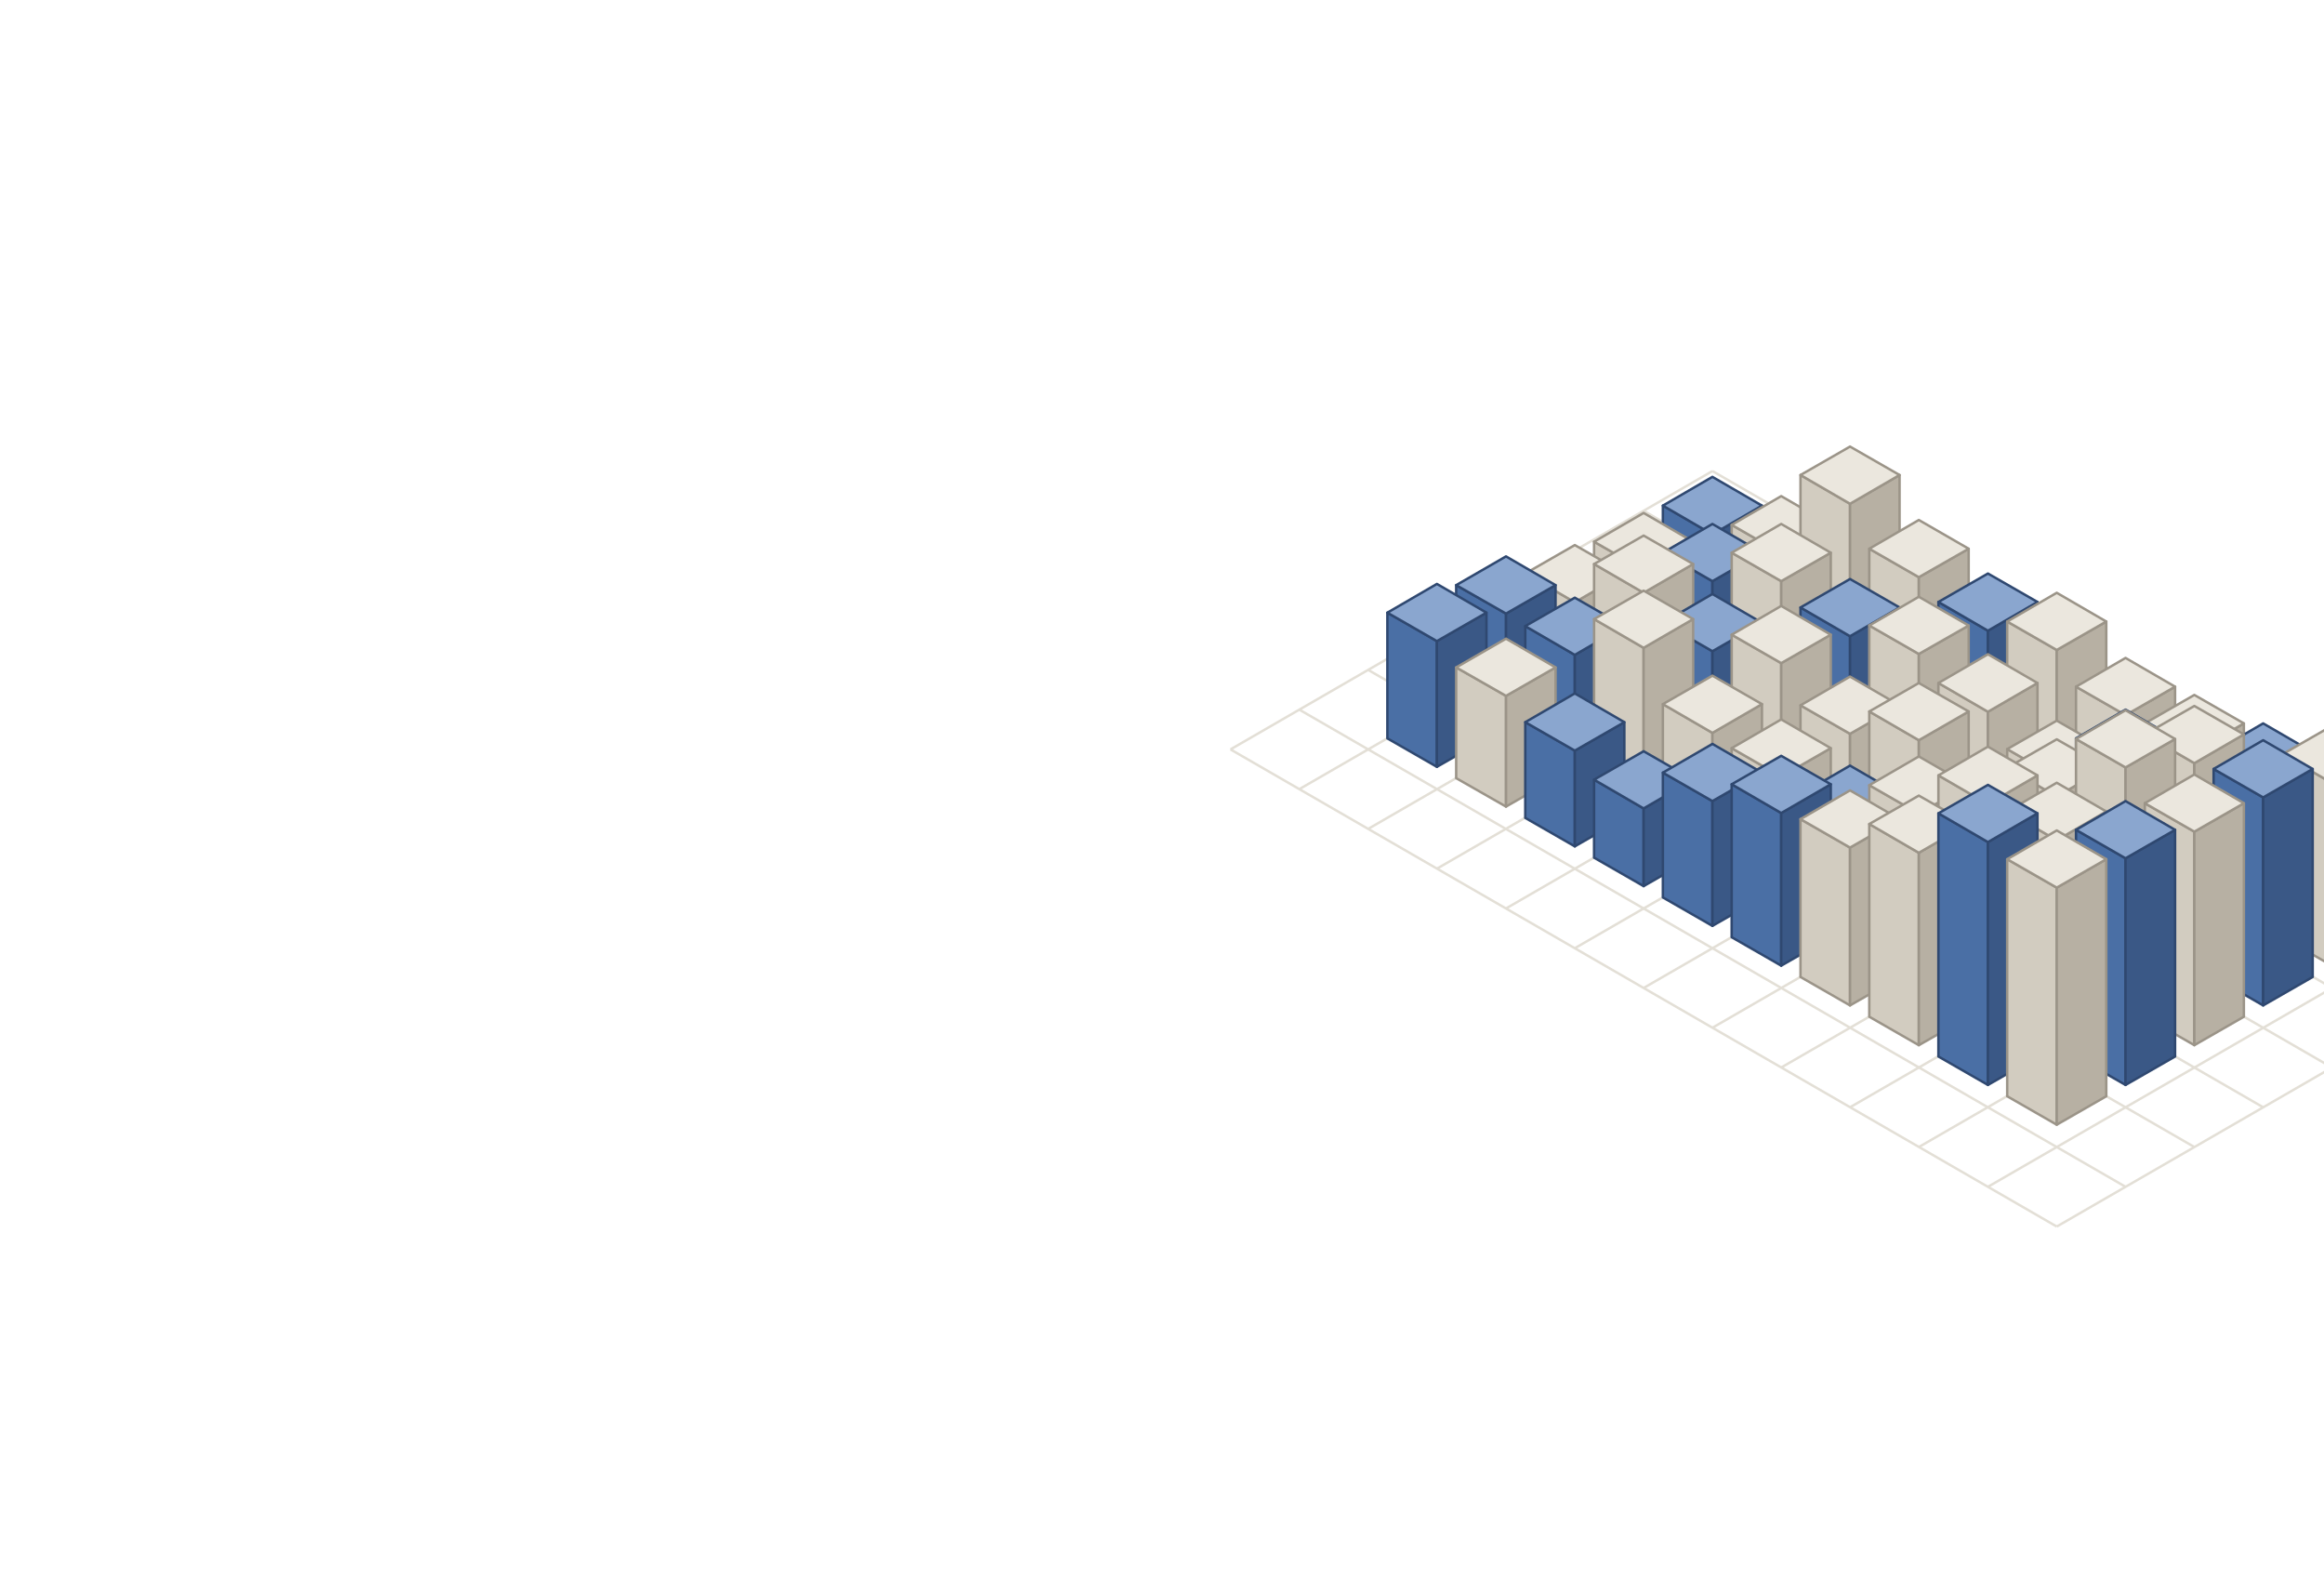
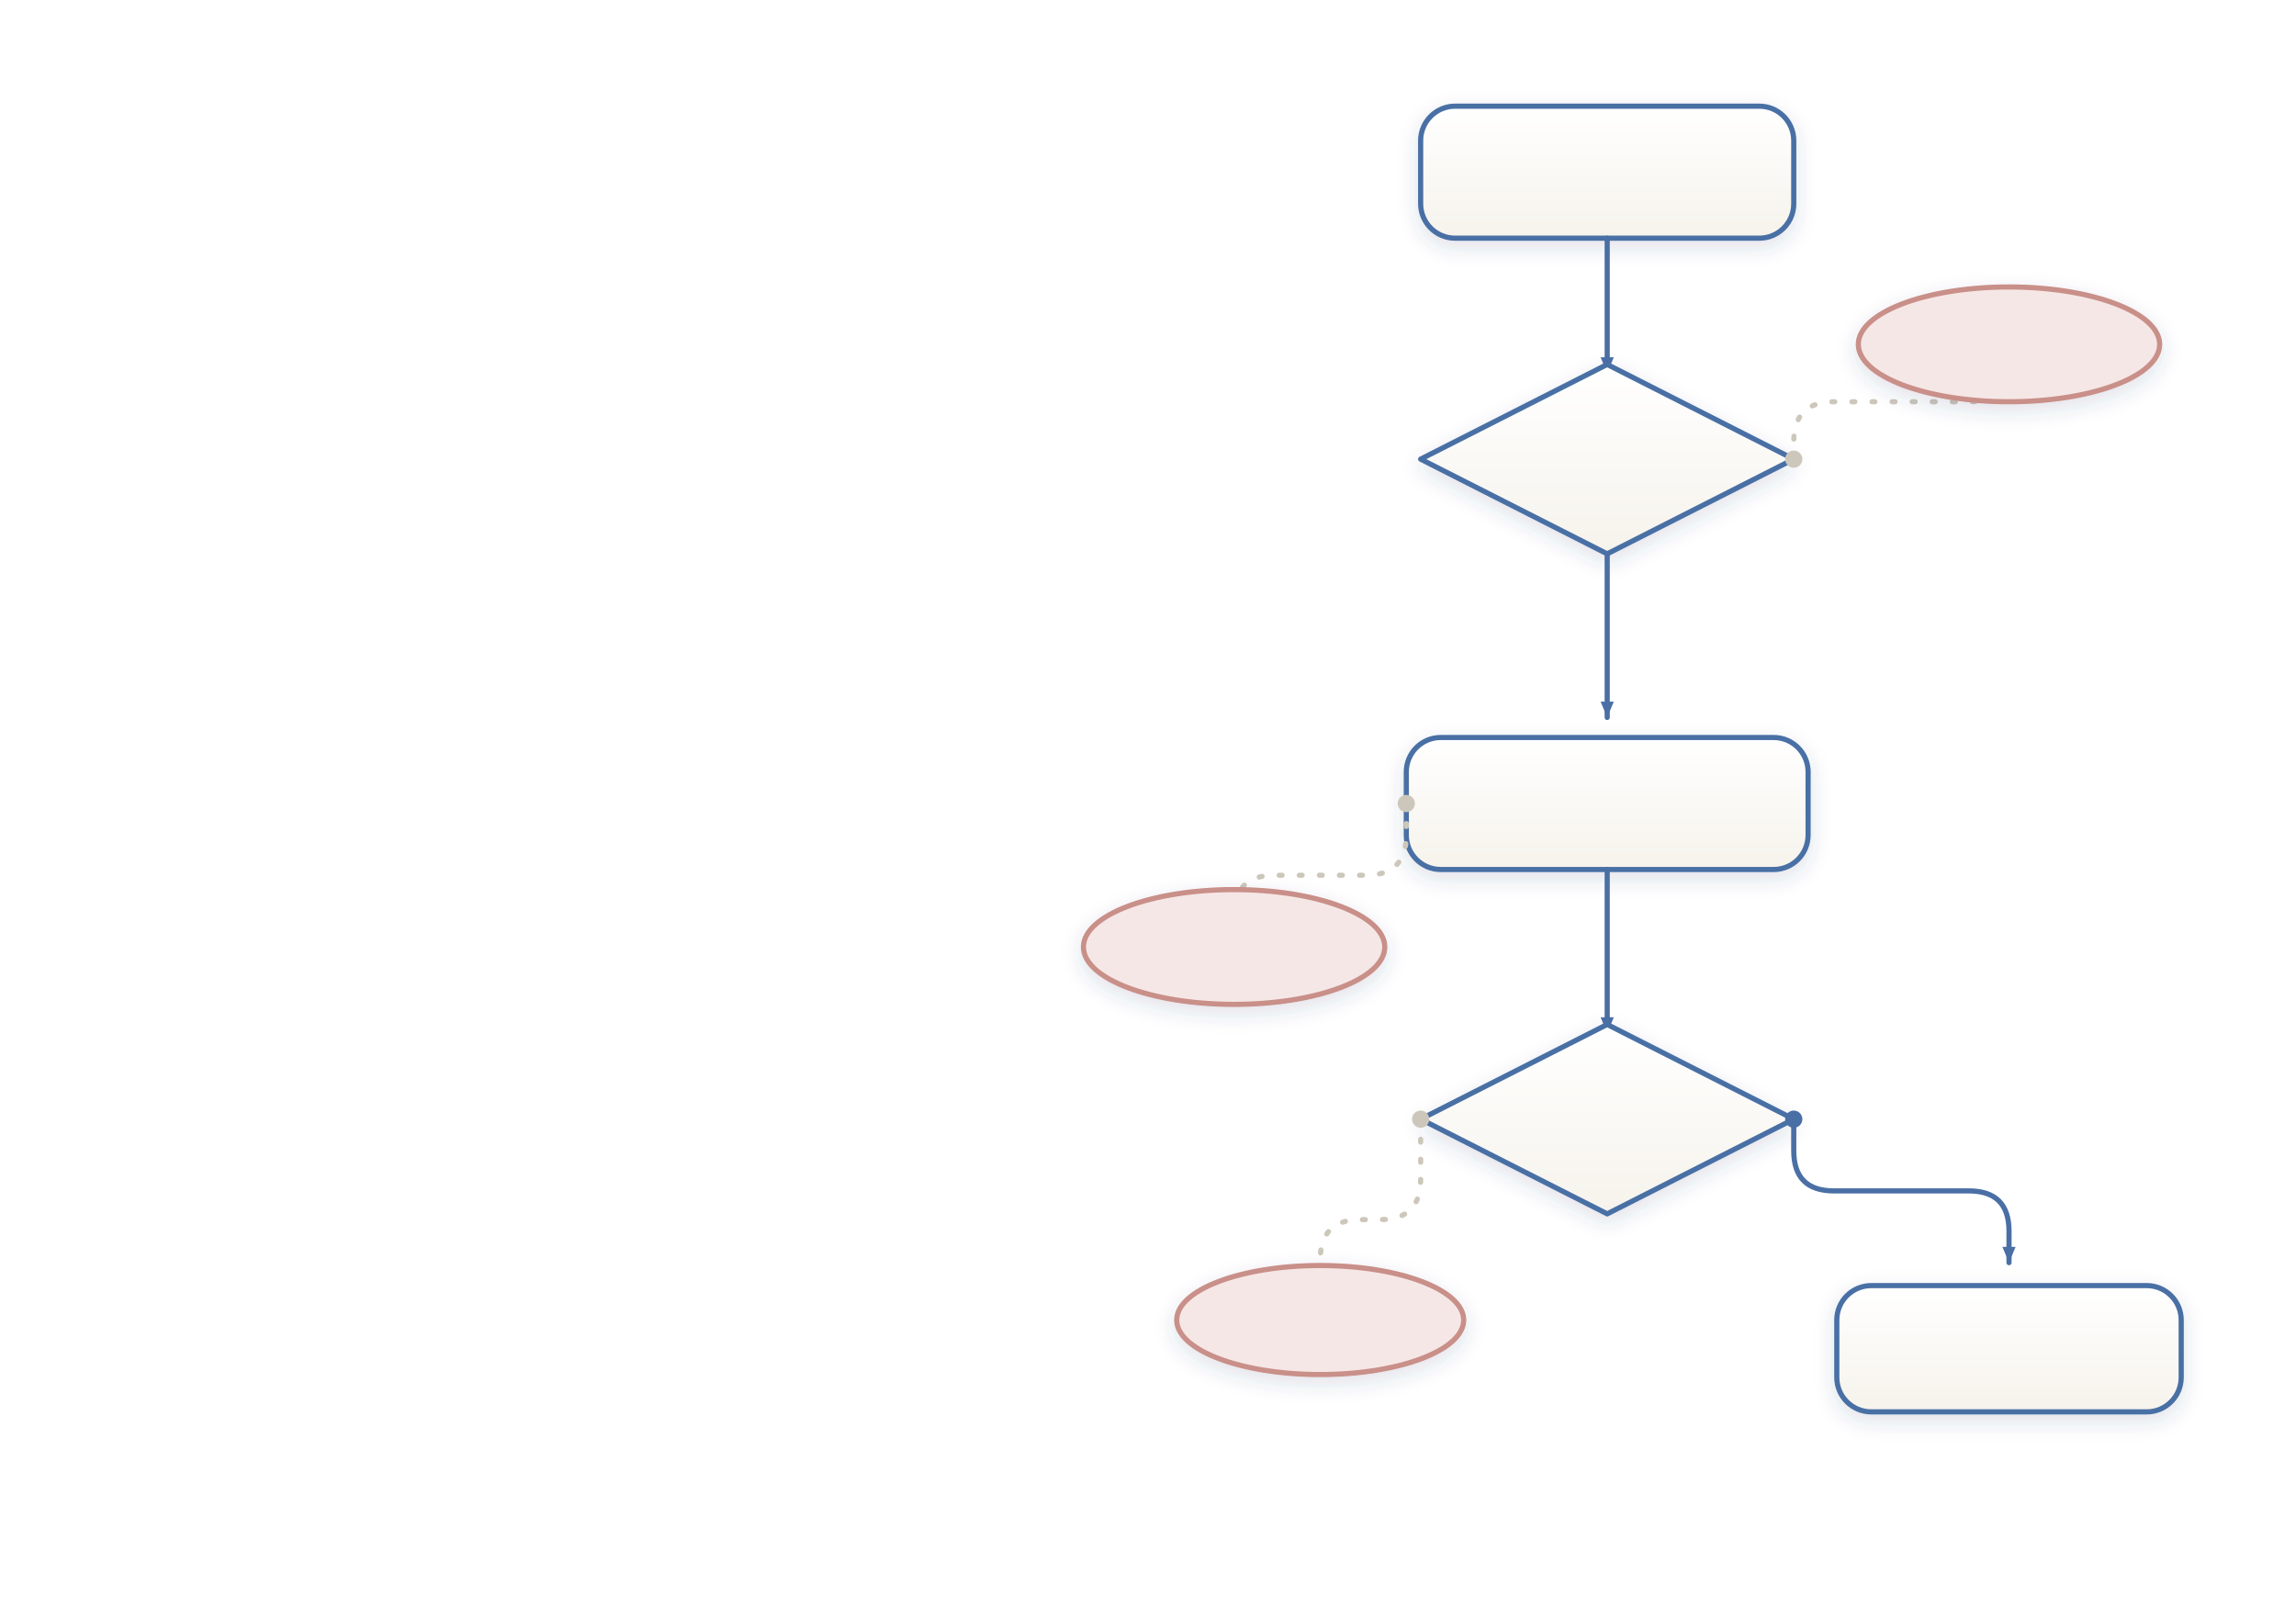
- <svg xmlns="http://www.w3.org/2000/svg" viewBox="0 0 760 520" aria-hidden="true">
-   <style>@keyframes fl{0%,100%{transform:translateY(0)}50%{transform:translateY(-6px)}}.f1{animation:fl 6s ease-in-out infinite}.f2{animation:fl 7.5s ease-in-out infinite -2s}.f3{animation:fl 9s ease-in-out infinite -4s}@media (prefers-reduced-motion: reduce){.f1,.f2,.f3{animation:none}}</style>
-   <g stroke="#e3dfd6" stroke-width="0.8">
-     <line x1="560.0" y1="154.0" x2="402.4" y2="245.0" />
-     <line x1="582.5" y1="167.0" x2="424.9" y2="258.0" />
-     <line x1="605.0" y1="180.0" x2="447.4" y2="271.0" />
-     <line x1="627.5" y1="193.0" x2="469.9" y2="284.0" />
-     <line x1="650.1" y1="206.0" x2="492.5" y2="297.0" />
-     <line x1="672.6" y1="219.0" x2="515.0" y2="310.0" />
-     <line x1="695.1" y1="232.0" x2="537.5" y2="323.0" />
-     <line x1="717.6" y1="245.0" x2="560.0" y2="336.0" />
-     <line x1="740.1" y1="258.0" x2="582.5" y2="349.0" />
-     <line x1="762.6" y1="271.0" x2="605.0" y2="362.0" />
-     <line x1="785.2" y1="284.0" x2="627.5" y2="375.0" />
-     <line x1="807.7" y1="297.0" x2="650.1" y2="388.0" />
-     <line x1="830.2" y1="310.0" x2="672.6" y2="401.0" />
-     <line x1="560.0" y1="154.0" x2="830.2" y2="310.0" />
-     <line x1="537.5" y1="167.0" x2="807.7" y2="323.0" />
-     <line x1="515.0" y1="180.0" x2="785.2" y2="336.0" />
-     <line x1="492.5" y1="193.0" x2="762.6" y2="349.0" />
-     <line x1="469.9" y1="206.0" x2="740.1" y2="362.0" />
-     <line x1="447.4" y1="219.0" x2="717.6" y2="375.0" />
-     <line x1="424.9" y1="232.0" x2="695.1" y2="388.0" />
-     <line x1="402.4" y1="245.0" x2="672.6" y2="401.0" />
-   </g>
-   <g stroke="#2f4870" stroke-width="0.8" stroke-linejoin="round">
-     <polygon fill="#4a6fa5" points="543.8,189.4 560.0,198.7 560.0,174.7 543.8,165.3" />
-     <polygon fill="#3a5886" points="576.2,189.4 560.0,198.7 560.0,174.7 576.2,165.3" />
-     <polygon fill="#8aa6cf" points="560.0,155.9 576.2,165.3 560.0,174.7 543.8,165.3" />
-   </g>
-   <g stroke="#9b9488" stroke-width="0.8" stroke-linejoin="round">
-     <polygon fill="#d2ccc0" points="521.3,202.4 537.5,211.7 537.5,186.4 521.3,177.1" />
-     <polygon fill="#b7b0a3" points="553.7,202.4 537.5,211.7 537.5,186.4 553.7,177.1" />
-     <polygon fill="#ebe7de" points="537.5,167.7 553.7,177.1 537.5,186.4 521.3,177.1" />
-   </g>
-   <g stroke="#9b9488" stroke-width="0.8" stroke-linejoin="round">
-     <polygon fill="#d2ccc0" points="566.3,202.4 582.5,211.7 582.5,180.9 566.3,171.6" />
-     <polygon fill="#b7b0a3" points="598.7,202.4 582.5,211.7 582.5,180.9 598.7,171.6" />
-     <polygon fill="#ebe7de" points="582.5,162.2 598.7,171.6 582.5,180.9 566.3,171.6" />
-   </g>
-   <g stroke="#9b9488" stroke-width="0.8" stroke-linejoin="round">
-     <polygon fill="#d2ccc0" points="498.8,215.4 515.0,224.7 515.0,196.9 498.8,187.5" />
-     <polygon fill="#b7b0a3" points="531.2,215.4 515.0,224.7 515.0,196.9 531.2,187.5" />
-     <polygon fill="#ebe7de" points="515.0,178.2 531.2,187.5 515.0,196.9 498.8,187.5" />
-   </g>
-   <g stroke="#2f4870" stroke-width="0.8" stroke-linejoin="round">
-     <polygon fill="#4a6fa5" points="543.8,215.4 560.0,224.7 560.0,190.0 543.8,180.7" />
-     <polygon fill="#3a5886" points="576.2,215.4 560.0,224.7 560.0,190.0 576.2,180.7" />
-     <polygon fill="#8aa6cf" points="560.0,171.3 576.2,180.7 560.0,190.0 543.8,180.7" />
-   </g>
-   <g stroke="#9b9488" stroke-width="0.8" stroke-linejoin="round">
-     <polygon fill="#d2ccc0" points="588.8,215.4 605.0,224.7 605.0,164.7 588.8,155.3" />
-     <polygon fill="#b7b0a3" points="621.2,215.4 605.0,224.7 605.0,164.7 621.2,155.3" />
-     <polygon fill="#ebe7de" points="605.0,146.0 621.2,155.3 605.0,164.7 588.8,155.3" />
-   </g>
-   <g stroke="#2f4870" stroke-width="0.8" stroke-linejoin="round">
-     <polygon fill="#4a6fa5" points="476.2,228.4 492.5,237.7 492.5,200.6 476.2,191.3" />
-     <polygon fill="#3a5886" points="508.7,228.4 492.5,237.7 492.5,200.6 508.7,191.3" />
-     <polygon fill="#8aa6cf" points="492.5,181.9 508.7,191.3 492.5,200.6 476.2,191.3" />
-   </g>
-   <g stroke="#9b9488" stroke-width="0.8" stroke-linejoin="round">
-     <polygon fill="#d2ccc0" points="521.3,228.4 537.5,237.7 537.5,193.8 521.3,184.4" />
-     <polygon fill="#b7b0a3" points="553.7,228.4 537.5,237.7 537.5,193.8 553.7,184.4" />
-     <polygon fill="#ebe7de" points="537.5,175.1 553.7,184.4 537.5,193.8 521.3,184.4" />
-   </g>
-   <g stroke="#9b9488" stroke-width="0.8" stroke-linejoin="round">
-     <polygon fill="#d2ccc0" points="566.3,228.4 582.5,237.7 582.5,190.0 566.3,180.7" />
-     <polygon fill="#b7b0a3" points="598.7,228.4 582.5,237.7 582.5,190.0 598.7,180.7" />
-     <polygon fill="#ebe7de" points="582.5,171.3 598.7,180.7 582.5,190.0 566.3,180.7" />
-   </g>
-   <g stroke="#9b9488" stroke-width="0.8" stroke-linejoin="round">
-     <polygon fill="#d2ccc0" points="611.3,228.4 627.5,237.7 627.5,188.7 611.3,179.4" />
-     <polygon fill="#b7b0a3" points="643.8,228.4 627.5,237.7 627.5,188.7 643.8,179.4" />
-     <polygon fill="#ebe7de" points="627.5,170.0 643.8,179.4 627.5,188.7 611.3,179.4" />
-   </g>
-   <g stroke="#2f4870" stroke-width="0.8" stroke-linejoin="round">
-     <polygon fill="#4a6fa5" points="453.7,241.4 469.9,250.7 469.9,209.6 453.7,200.3" />
-     <polygon fill="#3a5886" points="486.1,241.4 469.9,250.7 469.9,209.6 486.1,200.3" />
-     <polygon fill="#8aa6cf" points="469.9,190.9 486.1,200.3 469.9,209.6 453.7,200.3" />
-   </g>
-   <g stroke="#2f4870" stroke-width="0.8" stroke-linejoin="round">
-     <polygon fill="#4a6fa5" points="498.8,241.4 515.0,250.7 515.0,214.1 498.8,204.7" />
-     <polygon fill="#3a5886" points="531.2,241.4 515.0,250.7 515.0,214.1 531.2,204.7" />
-     <polygon fill="#8aa6cf" points="515.0,195.4 531.2,204.7 515.0,214.1 498.8,204.7" />
-   </g>
-   <g stroke="#2f4870" stroke-width="0.8" stroke-linejoin="round">
-     <polygon fill="#4a6fa5" points="543.8,241.4 560.0,250.7 560.0,212.9 543.8,203.6" />
-     <polygon fill="#3a5886" points="576.2,241.4 560.0,250.7 560.0,212.9 576.2,203.6" />
-     <polygon fill="#8aa6cf" points="560.0,194.2 576.2,203.6 560.0,212.9 543.8,203.6" />
-   </g>
-   <g stroke="#2f4870" stroke-width="0.8" stroke-linejoin="round">
-     <polygon fill="#4a6fa5" points="588.8,241.4 605.0,250.7 605.0,208.0 588.8,198.6" />
-     <polygon fill="#3a5886" points="621.2,241.4 605.0,250.7 605.0,208.0 621.2,198.6" />
-     <polygon fill="#8aa6cf" points="605.0,189.3 621.2,198.6 605.0,208.0 588.8,198.6" />
-   </g>
-   <g stroke="#2f4870" stroke-width="0.8" stroke-linejoin="round">
-     <polygon fill="#4a6fa5" points="633.9,241.4 650.1,250.7 650.1,206.2 633.9,196.8" />
-     <polygon fill="#3a5886" points="666.3,241.4 650.1,250.7 650.1,206.2 666.3,196.8" />
-     <polygon fill="#8aa6cf" points="650.1,187.5 666.3,196.8 650.1,206.2 633.9,196.8" />
-   </g>
-   <g stroke="#9b9488" stroke-width="0.8" stroke-linejoin="round">
-     <polygon fill="#d2ccc0" points="476.2,254.4 492.5,263.7 492.5,227.5 476.2,218.2" />
-     <polygon fill="#b7b0a3" points="508.7,254.4 492.5,263.7 492.5,227.5 508.7,218.2" />
-     <polygon fill="#ebe7de" points="492.5,208.8 508.7,218.2 492.5,227.5 476.2,218.2" />
-   </g>
-   <g stroke="#9b9488" stroke-width="0.8" stroke-linejoin="round">
-     <polygon fill="#d2ccc0" points="521.3,254.4 537.5,263.7 537.5,211.8 521.3,202.4" />
-     <polygon fill="#b7b0a3" points="553.7,254.4 537.5,263.7 537.5,211.8 553.7,202.4" />
-     <polygon fill="#ebe7de" points="537.5,193.1 553.7,202.4 537.5,211.8 521.3,202.4" />
-   </g>
-   <g stroke="#9b9488" stroke-width="0.8" stroke-linejoin="round">
-     <polygon fill="#d2ccc0" points="566.3,254.4 582.5,263.7 582.5,216.8 566.3,207.5" />
-     <polygon fill="#b7b0a3" points="598.7,254.4 582.5,263.7 582.5,216.8 598.7,207.5" />
-     <polygon fill="#ebe7de" points="582.5,198.1 598.7,207.5 582.5,216.8 566.3,207.5" />
-   </g>
-   <g stroke="#9b9488" stroke-width="0.8" stroke-linejoin="round">
-     <polygon fill="#d2ccc0" points="611.3,254.4 627.5,263.7 627.5,213.8 611.3,204.5" />
-     <polygon fill="#b7b0a3" points="643.8,254.4 627.5,263.7 627.5,213.8 643.8,204.5" />
-     <polygon fill="#ebe7de" points="627.5,195.1 643.8,204.5 627.5,213.8 611.3,204.5" />
-   </g>
-   <g stroke="#9b9488" stroke-width="0.8" stroke-linejoin="round">
-     <polygon fill="#d2ccc0" points="656.4,254.4 672.6,263.7 672.6,212.5 656.4,203.2" />
-     <polygon fill="#b7b0a3" points="688.8,254.4 672.6,263.7 672.6,212.5 688.8,203.2" />
-     <polygon fill="#ebe7de" points="672.6,193.8 688.8,203.2 672.6,212.5 656.4,203.2" />
-   </g>
-   <g stroke="#2f4870" stroke-width="0.8" stroke-linejoin="round">
-     <polygon fill="#4a6fa5" points="498.8,267.4 515.0,276.7 515.0,245.4 498.8,236.1" />
-     <polygon fill="#3a5886" points="531.2,267.4 515.0,276.7 515.0,245.4 531.2,236.1" />
-     <polygon fill="#8aa6cf" points="515.0,226.7 531.2,236.1 515.0,245.4 498.8,236.1" />
-   </g>
-   <g stroke="#9b9488" stroke-width="0.8" stroke-linejoin="round">
-     <polygon fill="#d2ccc0" points="543.8,267.4 560.0,276.7 560.0,239.6 543.8,230.2" />
-     <polygon fill="#b7b0a3" points="576.2,267.4 560.0,276.7 560.0,239.6 576.2,230.2" />
-     <polygon fill="#ebe7de" points="560.0,220.9 576.2,230.2 560.0,239.6 543.8,230.2" />
-   </g>
-   <g stroke="#9b9488" stroke-width="0.8" stroke-linejoin="round">
-     <polygon fill="#d2ccc0" points="588.8,267.4 605.0,276.7 605.0,239.9 588.8,230.6" />
-     <polygon fill="#b7b0a3" points="621.2,267.4 605.0,276.7 605.0,239.9 621.2,230.6" />
-     <polygon fill="#ebe7de" points="605.0,221.2 621.2,230.6 605.0,239.9 588.8,230.6" />
-   </g>
-   <g stroke="#9b9488" stroke-width="0.8" stroke-linejoin="round">
-     <polygon fill="#d2ccc0" points="633.9,267.4 650.1,276.7 650.1,232.7 633.9,223.3" />
-     <polygon fill="#b7b0a3" points="666.3,267.4 650.1,276.7 650.1,232.7 666.3,223.3" />
-     <polygon fill="#ebe7de" points="650.1,213.9 666.3,223.3 650.1,232.7 633.9,223.3" />
-   </g>
-   <g stroke="#9b9488" stroke-width="0.8" stroke-linejoin="round">
-     <polygon fill="#d2ccc0" points="678.9,267.4 695.1,276.7 695.1,233.8 678.9,224.5" />
-     <polygon fill="#b7b0a3" points="711.3,267.4 695.1,276.7 695.1,233.8 711.3,224.5" />
-     <polygon fill="#ebe7de" points="695.1,215.1 711.3,224.5 695.1,233.8 678.9,224.5" />
-   </g>
-   <g stroke="#2f4870" stroke-width="0.8" stroke-linejoin="round">
-     <polygon fill="#4a6fa5" points="521.3,280.4 537.5,289.7 537.5,264.3 521.3,254.9" />
-     <polygon fill="#3a5886" points="553.7,280.4 537.5,289.7 537.5,264.3 553.7,254.9" />
-     <polygon fill="#8aa6cf" points="537.5,245.6 553.7,254.9 537.5,264.3 521.3,254.9" />
-   </g>
-   <g stroke="#9b9488" stroke-width="0.8" stroke-linejoin="round">
-     <polygon fill="#d2ccc0" points="566.3,280.4 582.5,289.7 582.5,253.9 566.3,244.6" />
-     <polygon fill="#b7b0a3" points="598.7,280.4 582.5,289.7 582.5,253.9 598.7,244.6" />
-     <polygon fill="#ebe7de" points="582.5,235.2 598.7,244.6 582.5,253.9 566.3,244.6" />
-   </g>
-   <g stroke="#9b9488" stroke-width="0.8" stroke-linejoin="round">
-     <polygon fill="#d2ccc0" points="611.3,280.4 627.5,289.7 627.5,242.0 611.3,232.6" />
-     <polygon fill="#b7b0a3" points="643.8,280.4 627.5,289.7 627.5,242.0 643.8,232.6" />
-     <polygon fill="#ebe7de" points="627.5,223.3 643.8,232.6 627.5,242.0 611.3,232.6" />
-   </g>
-   <g stroke="#9b9488" stroke-width="0.8" stroke-linejoin="round">
-     <polygon fill="#d2ccc0" points="656.4,280.4 672.6,289.7 672.6,254.3 656.4,244.9" />
-     <polygon fill="#b7b0a3" points="688.8,280.4 672.6,289.7 672.6,254.3 688.8,244.9" />
-     <polygon fill="#ebe7de" points="672.6,235.6 688.8,244.9 672.6,254.3 656.4,244.9" />
-   </g>
-   <g stroke="#9b9488" stroke-width="0.8" stroke-linejoin="round">
-     <polygon fill="#d2ccc0" points="701.4,280.4 717.6,289.7 717.6,245.9 701.4,236.5" />
-     <polygon fill="#b7b0a3" points="733.8,280.4 717.6,289.7 717.6,245.9 733.8,236.5" />
-     <polygon fill="#ebe7de" points="717.6,227.2 733.8,236.5 717.6,245.9 701.4,236.5" />
-   </g>
-   <g stroke="#2f4870" stroke-width="0.8" stroke-linejoin="round">
-     <polygon fill="#4a6fa5" points="543.8,293.4 560.0,302.7 560.0,261.9 543.8,252.6" />
-     <polygon fill="#3a5886" points="576.2,293.4 560.0,302.7 560.0,261.9 576.2,252.6" />
-     <polygon fill="#8aa6cf" points="560.0,243.2 576.2,252.6 560.0,261.9 543.8,252.6" />
-   </g>
-   <g stroke="#2f4870" stroke-width="0.8" stroke-linejoin="round">
-     <polygon fill="#4a6fa5" points="588.8,293.4 605.0,302.7 605.0,269.1 588.8,259.7" />
-     <polygon fill="#3a5886" points="621.2,293.4 605.0,302.7 605.0,269.1 621.2,259.7" />
-     <polygon fill="#8aa6cf" points="605.0,250.3 621.2,259.7 605.0,269.1 588.8,259.7" />
-   </g>
-   <g stroke="#2f4870" stroke-width="0.8" stroke-linejoin="round">
-     <polygon fill="#4a6fa5" points="633.9,293.4 650.1,302.7 650.1,269.3 633.9,260.0" />
-     <polygon fill="#3a5886" points="666.3,293.4 650.1,302.7 650.1,269.3 666.3,260.0" />
-     <polygon fill="#8aa6cf" points="650.1,250.6 666.3,260.0 650.1,269.3 633.9,260.0" />
-   </g>
-   <g stroke="#2f4870" stroke-width="0.8" stroke-linejoin="round">
-     <polygon fill="#4a6fa5" points="678.9,293.4 695.1,302.7 695.1,250.7 678.9,241.4" />
-     <polygon fill="#3a5886" points="711.3,293.4 695.1,302.7 695.1,250.7 711.3,241.4" />
-     <polygon fill="#8aa6cf" points="695.1,232.0 711.3,241.4 695.1,250.7 678.9,241.4" />
-   </g>
-   <g stroke="#2f4870" stroke-width="0.8" stroke-linejoin="round">
-     <polygon fill="#4a6fa5" points="723.9,293.4 740.1,302.7 740.1,255.2 723.9,245.9" />
-     <polygon fill="#3a5886" points="756.3,293.4 740.1,302.7 740.1,255.2 756.3,245.9" />
-     <polygon fill="#8aa6cf" points="740.1,236.5 756.3,245.9 740.1,255.2 723.9,245.9" />
-   </g>
-   <g stroke="#2f4870" stroke-width="0.8" stroke-linejoin="round">
-     <polygon fill="#4a6fa5" points="566.3,306.4 582.5,315.7 582.5,265.8 566.3,256.4" />
-     <polygon fill="#3a5886" points="598.7,306.4 582.5,315.7 582.5,265.8 598.7,256.4" />
-     <polygon fill="#8aa6cf" points="582.5,247.1 598.7,256.4 582.5,265.8 566.3,256.4" />
-   </g>
-   <g stroke="#9b9488" stroke-width="0.8" stroke-linejoin="round">
-     <polygon fill="#d2ccc0" points="611.3,306.4 627.5,315.7 627.5,266.0 611.3,256.7" />
-     <polygon fill="#b7b0a3" points="643.8,306.4 627.5,315.7 627.5,266.0 643.8,256.7" />
-     <polygon fill="#ebe7de" points="627.5,247.3 643.8,256.7 627.5,266.0 611.3,256.7" />
-   </g>
-   <g stroke="#9b9488" stroke-width="0.8" stroke-linejoin="round">
-     <polygon fill="#d2ccc0" points="656.4,306.4 672.6,315.7 672.6,260.4 656.4,251.0" />
-     <polygon fill="#b7b0a3" points="688.8,306.4 672.6,315.7 672.6,260.4 688.8,251.0" />
-     <polygon fill="#ebe7de" points="672.6,241.7 688.8,251.0 672.6,260.4 656.4,251.0" />
-   </g>
-   <g stroke="#9b9488" stroke-width="0.8" stroke-linejoin="round">
-     <polygon fill="#d2ccc0" points="701.4,306.4 717.6,315.7 717.6,249.5 701.4,240.1" />
-     <polygon fill="#b7b0a3" points="733.8,306.4 717.6,315.7 717.6,249.5 733.8,240.1" />
-     <polygon fill="#ebe7de" points="717.6,230.8 733.8,240.1 717.6,249.5 701.4,240.1" />
-   </g>
-   <g stroke="#9b9488" stroke-width="0.8" stroke-linejoin="round">
-     <polygon fill="#d2ccc0" points="746.4,306.4 762.6,315.7 762.6,256.0 746.4,246.6" />
-     <polygon fill="#b7b0a3" points="778.9,306.4 762.6,315.7 762.6,256.0 778.9,246.6" />
-     <polygon fill="#ebe7de" points="762.6,237.3 778.9,246.6 762.6,256.0 746.4,246.6" />
-   </g>
-   <g stroke="#9b9488" stroke-width="0.8" stroke-linejoin="round">
-     <polygon fill="#d2ccc0" points="588.8,319.4 605.0,328.7 605.0,277.1 588.8,267.8" />
-     <polygon fill="#b7b0a3" points="621.2,319.4 605.0,328.7 605.0,277.1 621.2,267.8" />
-     <polygon fill="#ebe7de" points="605.0,258.4 621.2,267.8 605.0,277.1 588.8,267.8" />
-   </g>
-   <g stroke="#9b9488" stroke-width="0.8" stroke-linejoin="round">
-     <polygon fill="#d2ccc0" points="633.9,319.4 650.1,328.7 650.1,262.9 633.9,253.5" />
-     <polygon fill="#b7b0a3" points="666.3,319.4 650.1,328.7 650.1,262.9 666.3,253.5" />
-     <polygon fill="#ebe7de" points="650.1,244.1 666.3,253.5 650.1,262.9 633.9,253.5" />
-   </g>
-   <g stroke="#9b9488" stroke-width="0.8" stroke-linejoin="round">
-     <polygon fill="#d2ccc0" points="678.9,319.4 695.1,328.7 695.1,250.9 678.9,241.6" />
-     <polygon fill="#b7b0a3" points="711.3,319.4 695.1,328.7 695.1,250.9 711.3,241.6" />
-     <polygon fill="#ebe7de" points="695.1,232.2 711.3,241.6 695.1,250.9 678.9,241.6" />
-   </g>
-   <g stroke="#2f4870" stroke-width="0.8" stroke-linejoin="round">
-     <polygon fill="#4a6fa5" points="723.9,319.4 740.1,328.7 740.1,260.7 723.9,251.4" />
-     <polygon fill="#3a5886" points="756.3,319.4 740.1,328.7 740.1,260.7 756.3,251.4" />
-     <polygon fill="#8aa6cf" points="740.1,242.0 756.3,251.4 740.1,260.7 723.9,251.4" />
-   </g>
-   <g stroke="#9b9488" stroke-width="0.8" stroke-linejoin="round">
-     <polygon fill="#d2ccc0" points="611.3,332.4 627.5,341.7 627.5,278.8 611.3,269.4" />
-     <polygon fill="#b7b0a3" points="643.8,332.4 627.5,341.7 627.5,278.8 643.8,269.4" />
-     <polygon fill="#ebe7de" points="627.5,260.1 643.8,269.4 627.5,278.8 611.3,269.4" />
-   </g>
-   <g stroke="#9b9488" stroke-width="0.8" stroke-linejoin="round">
-     <polygon fill="#d2ccc0" points="656.4,332.4 672.6,341.7 672.6,274.7 656.4,265.3" />
-     <polygon fill="#b7b0a3" points="688.8,332.4 672.6,341.7 672.6,274.7 688.8,265.3" />
-     <polygon fill="#ebe7de" points="672.6,255.9 688.8,265.3 672.6,274.7 656.4,265.3" />
-   </g>
-   <g stroke="#9b9488" stroke-width="0.8" stroke-linejoin="round">
-     <polygon fill="#d2ccc0" points="701.4,332.4 717.6,341.7 717.6,271.9 701.4,262.6" />
-     <polygon fill="#b7b0a3" points="733.8,332.4 717.6,341.7 717.6,271.9 733.8,262.6" />
-     <polygon fill="#ebe7de" points="717.6,253.2 733.8,262.6 717.6,271.9 701.4,262.6" />
-   </g>
-   <g stroke="#2f4870" stroke-width="0.8" stroke-linejoin="round">
-     <polygon fill="#4a6fa5" points="633.9,345.4 650.1,354.7 650.1,275.3 633.9,265.9" />
-     <polygon fill="#3a5886" points="666.3,345.4 650.1,354.7 650.1,275.3 666.3,265.9" />
-     <polygon fill="#8aa6cf" points="650.1,256.6 666.3,265.9 650.1,275.3 633.9,265.9" />
-   </g>
-   <g stroke="#2f4870" stroke-width="0.8" stroke-linejoin="round">
-     <polygon fill="#4a6fa5" points="678.9,345.4 695.1,354.7 695.1,280.6 678.9,271.3" />
-     <polygon fill="#3a5886" points="711.3,345.4 695.1,354.7 695.1,280.6 711.3,271.3" />
-     <polygon fill="#8aa6cf" points="695.1,261.9 711.3,271.3 695.1,280.6 678.9,271.3" />
-   </g>
-   <g stroke="#9b9488" stroke-width="0.8" stroke-linejoin="round">
-     <polygon fill="#d2ccc0" points="656.4,358.4 672.6,367.7 672.6,290.2 656.4,280.9" />
-     <polygon fill="#b7b0a3" points="688.8,358.4 672.6,367.7 672.6,290.2 688.8,280.9" />
-     <polygon fill="#ebe7de" points="672.6,271.5 688.8,280.9 672.6,290.2 656.4,280.9" />
-   </g>
+ <svg xmlns="http://www.w3.org/2000/svg" viewBox="0 0 800 560" aria-hidden="true">
+   <defs>
+     <filter id="soft" x="-40%" y="-40%" width="180%" height="180%">
+       <feDropShadow dx="0" dy="2.5" stdDeviation="3.5" flood-color="#2f4870" flood-opacity="0.15" />
+     </filter>
+     <linearGradient id="cardGrad" x1="0" y1="0" x2="0" y2="1">
+       <stop offset="0" stop-color="#ffffff" />
+       <stop offset="1" stop-color="#f6f3ec" />
+     </linearGradient>
+   </defs>
+   <rect x="495.0" y="37.0" width="130" height="46" rx="12" fill="url(#cardGrad)" stroke="#4a6fa5" stroke-width="1.8" filter="url(#soft)" />
+   <line x1="560.0" y1="83.0" x2="560.0" y2="130.0" stroke="#4a6fa5" stroke-width="1.8" stroke-linecap="round" />
+   <path d="M625.0,160.0 L625.0,154.0 Q625.0,140.0 639.0,140.0 L686.0,140.0 Q700.0,140.0 700.0,126.0 L700.0,120.0" fill="none" stroke="#cdc7bb" stroke-width="1.8" stroke-linecap="round" stroke-dasharray="1 6" />
+   <circle cx="700.0" cy="120.0" r="3" fill="#cdc7bb" />
+   <ellipse cx="700.0" cy="120.0" rx="52.5" ry="20.0" fill="#f5e7e5" stroke="#c98f89" stroke-width="1.8" filter="url(#soft)" />
+   <polygon points="560.0,130.0 557.7,124.5 562.3,124.5" fill="#4a6fa5" />
+   <polygon points="560.0,127.0 625.0,160.0 560.0,193.0 495.0,160.0" fill="url(#cardGrad)" stroke="#4a6fa5" stroke-width="1.8" stroke-linejoin="round" filter="url(#soft)" />
+   <circle cx="625.0" cy="160.0" r="3" fill="#cdc7bb" />
+   <line x1="560.0" y1="193.0" x2="560.0" y2="250.0" stroke="#4a6fa5" stroke-width="1.8" stroke-linecap="round" />
+   <polygon points="560.0,250.0 557.7,244.5 562.3,244.5" fill="#4a6fa5" />
+   <rect x="490.0" y="257.0" width="140" height="46" rx="12" fill="url(#cardGrad)" stroke="#4a6fa5" stroke-width="1.8" filter="url(#soft)" />
+   <path d="M490.0,280.0 L490.0,291.0 Q490.0,305.0 476.0,305.0 L444.0,305.0 Q430.0,305.0 430.0,319.0 L430.0,330.0" fill="none" stroke="#cdc7bb" stroke-width="1.8" stroke-linecap="round" stroke-dasharray="1 6" />
+   <circle cx="490.0" cy="280.0" r="3" fill="#cdc7bb" />
+   <line x1="560.0" y1="303.0" x2="560.0" y2="360.0" stroke="#4a6fa5" stroke-width="1.8" stroke-linecap="round" />
+   <circle cx="430.0" cy="330.0" r="3" fill="#cdc7bb" />
+   <ellipse cx="430.0" cy="330.0" rx="52.5" ry="20.0" fill="#f5e7e5" stroke="#c98f89" stroke-width="1.8" filter="url(#soft)" />
+   <polygon points="560.0,360.0 557.7,354.5 562.3,354.5" fill="#4a6fa5" />
+   <polygon points="560.0,357.0 625.0,390.0 560.0,423.0 495.0,390.0" fill="url(#cardGrad)" stroke="#4a6fa5" stroke-width="1.8" stroke-linejoin="round" filter="url(#soft)" />
+   <path d="M625.0,390.0 L625.0,401.0 Q625.0,415.0 639.0,415.0 L686.0,415.0 Q700.0,415.0 700.0,429.0 L700.0,440.0" fill="none" stroke="#4a6fa5" stroke-width="1.8" stroke-linecap="round" />
+   <circle cx="625.0" cy="390.0" r="3" fill="#4a6fa5" />
+   <path d="M495.0,390.0 L495.0,411.0 Q495.0,425.0 481.0,425.0 L474.0,425.0 Q460.0,425.0 460.0,439.0 L460.0,460.0" fill="none" stroke="#cdc7bb" stroke-width="1.8" stroke-linecap="round" stroke-dasharray="1 6" />
+   <circle cx="495.0" cy="390.0" r="3" fill="#cdc7bb" />
+   <polygon points="700.0,440.0 697.7,434.5 702.3,434.5" fill="#4a6fa5" />
+   <circle cx="460.0" cy="460.0" r="3" fill="#cdc7bb" />
+   <ellipse cx="460.0" cy="460.0" rx="50.0" ry="19.0" fill="#f5e7e5" stroke="#c98f89" stroke-width="1.8" filter="url(#soft)" />
+   <rect x="640.0" y="448.0" width="120" height="44" rx="12" fill="url(#cardGrad)" stroke="#4a6fa5" stroke-width="1.8" filter="url(#soft)" />
</svg>
